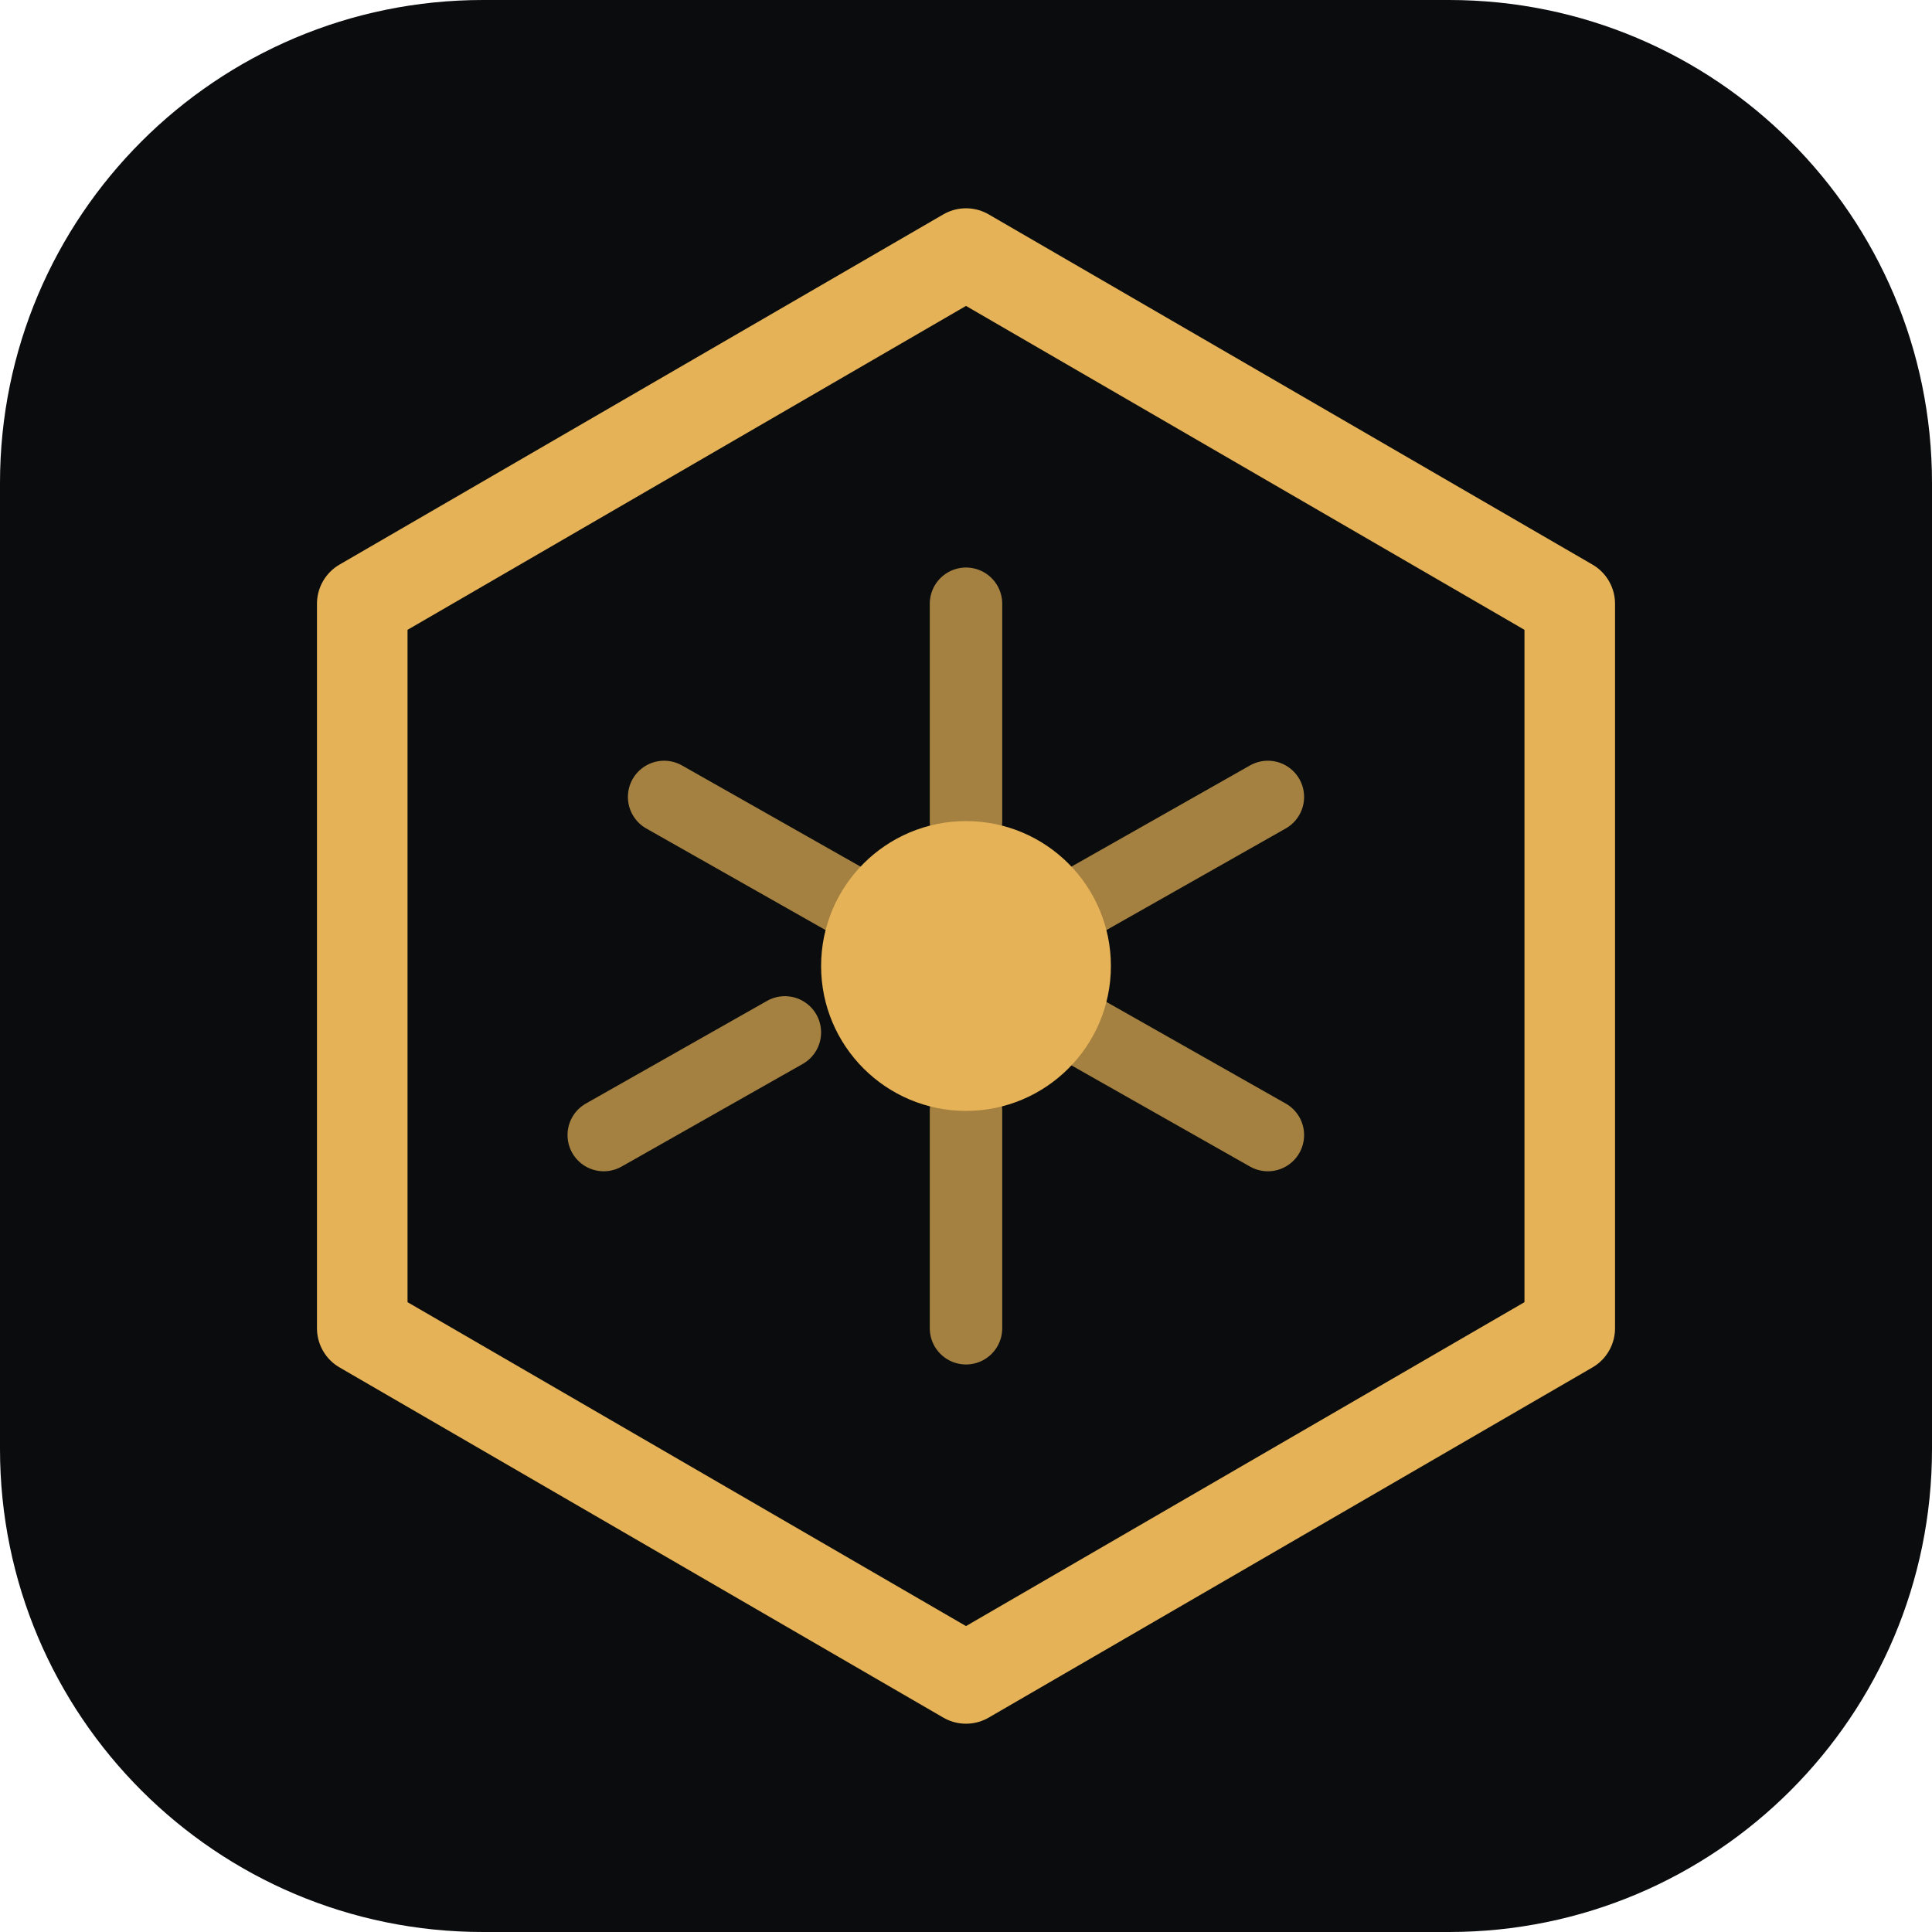
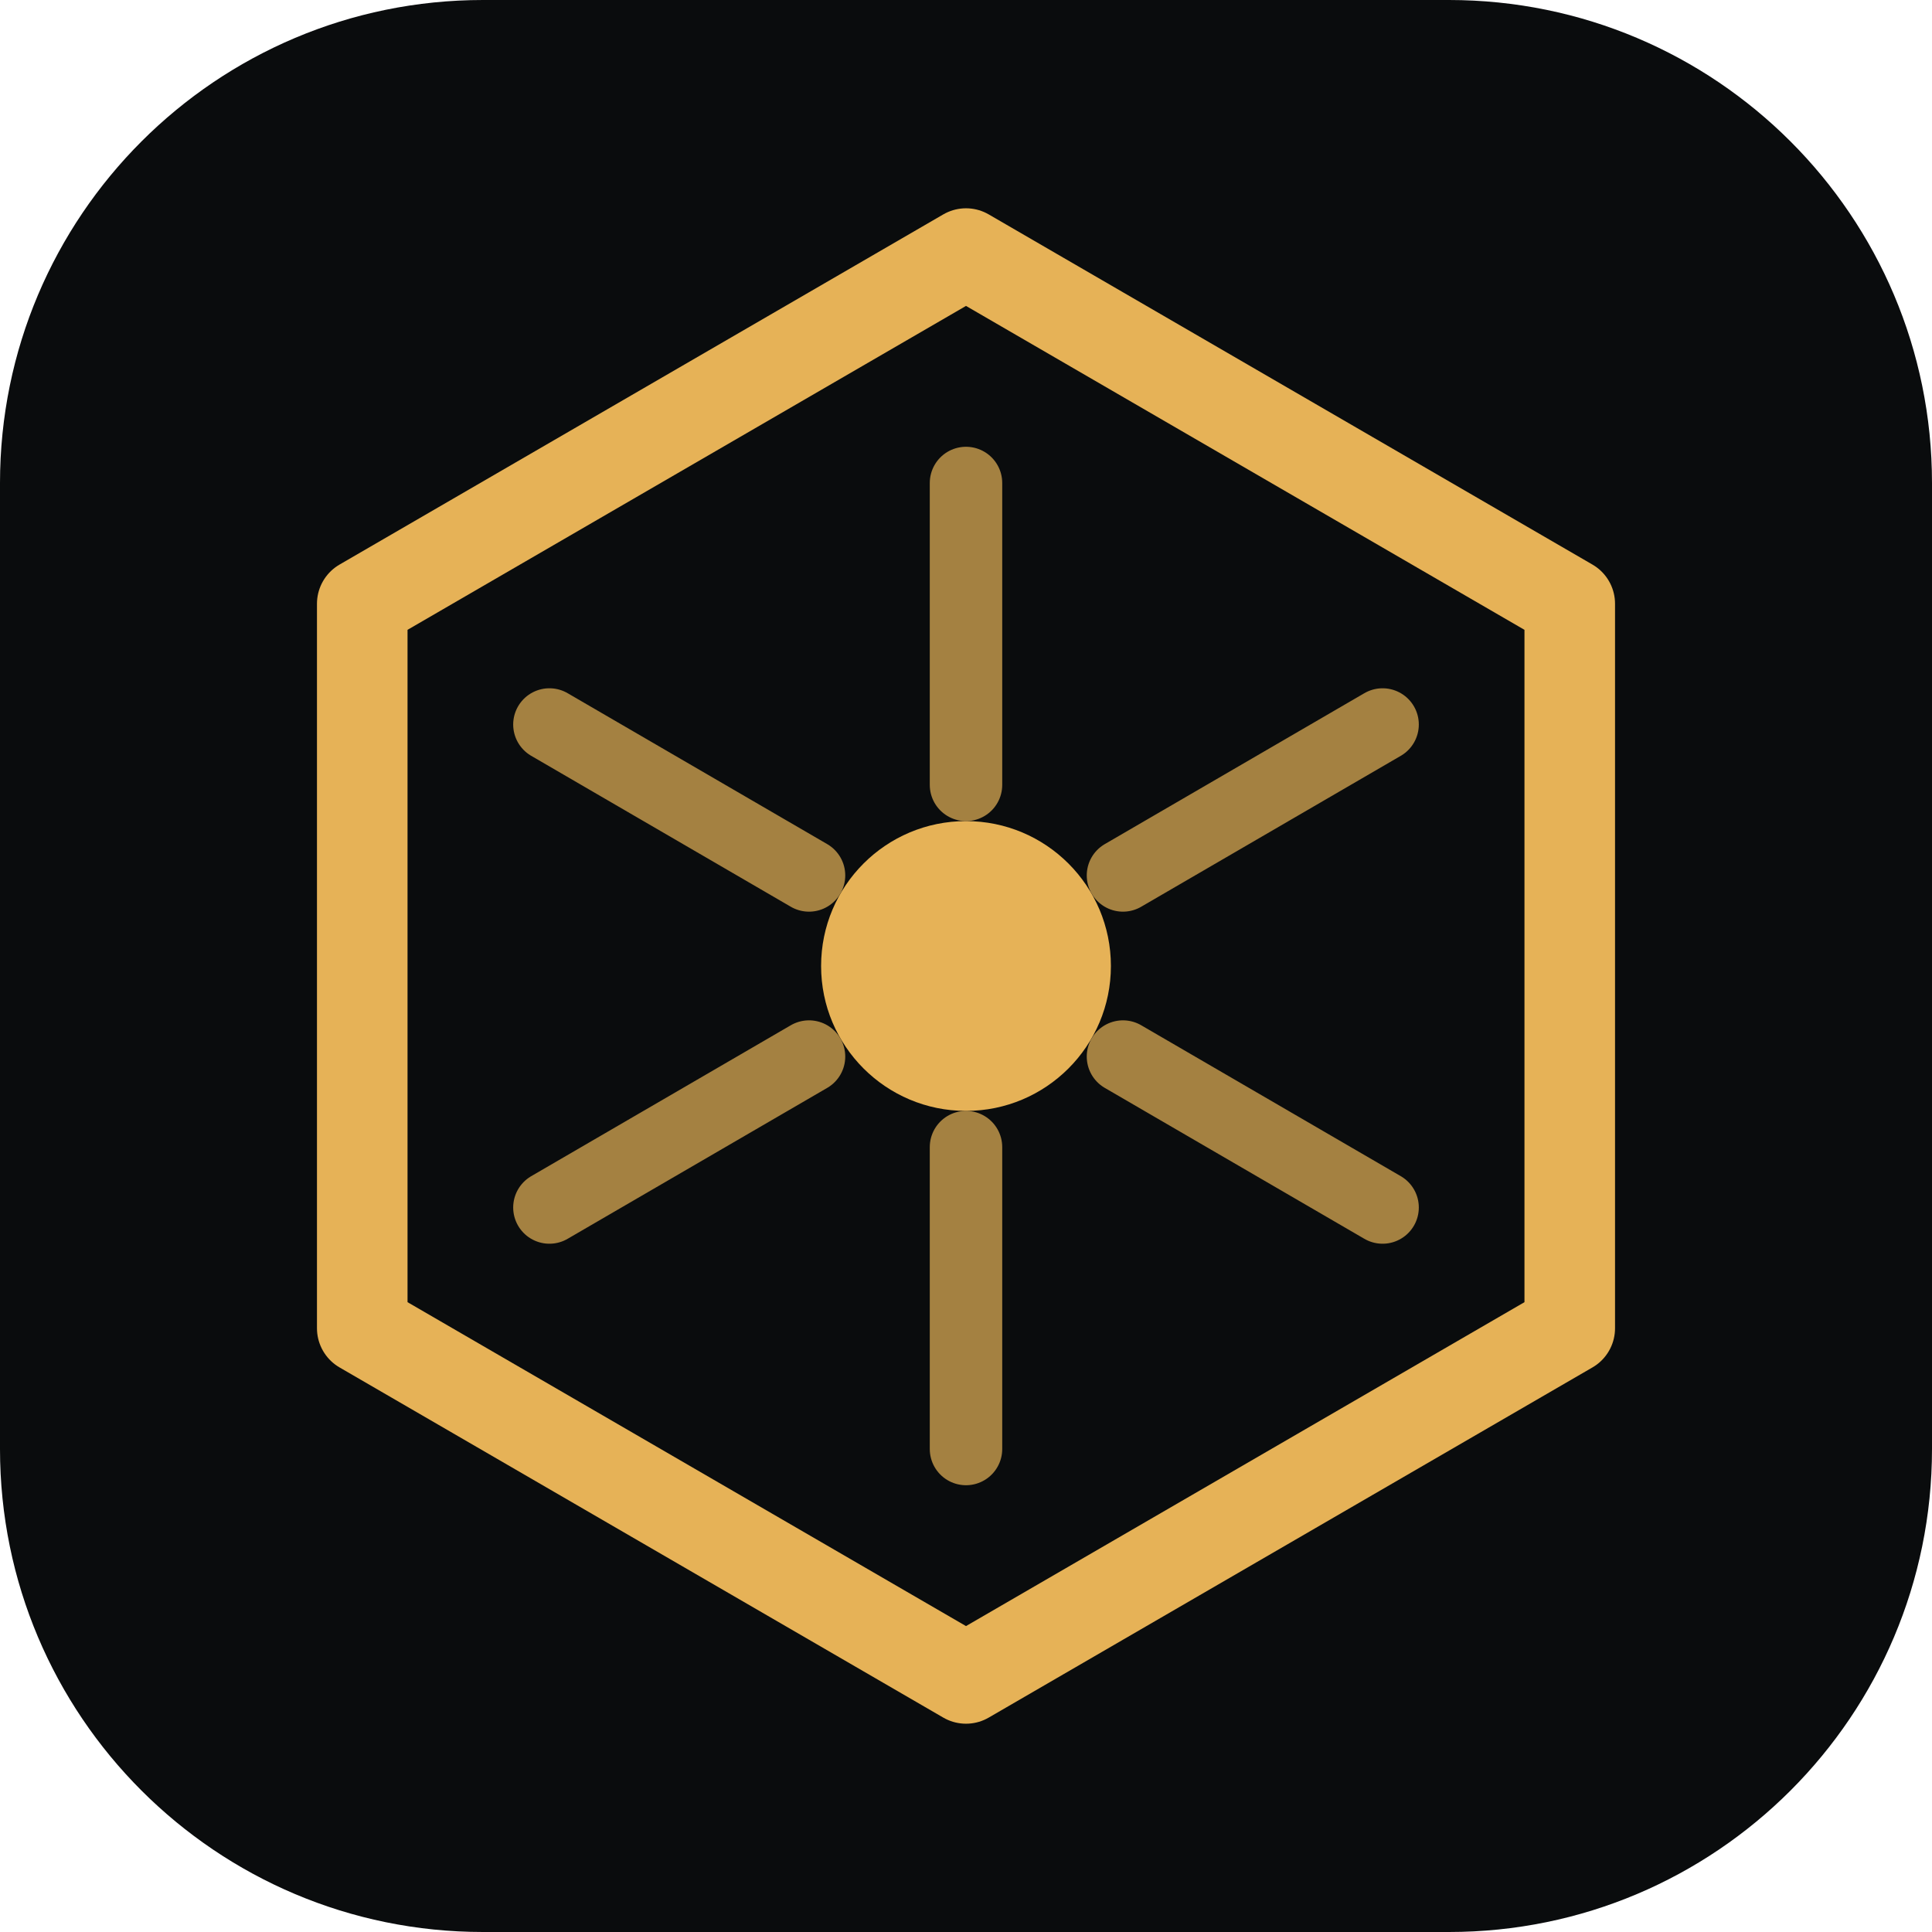
<svg xmlns="http://www.w3.org/2000/svg" width="64" height="64" viewBox="0 0 32 32">
  <rect width="32" height="32" rx="8" fill="#0a0c0d" />
  <path d="M16 4.2 26 10v12L16 27.8 6 22V10L16 4.2Z" fill="none" stroke="#e6b257" stroke-width="1.5" stroke-linejoin="round" />
  <circle cx="16" cy="16" r="2.4" fill="#e6b257" />
-   <path d="M16 10v3.6M16 18.4V22M11 13.2l3 1.7M18 17.1l3 1.7M21 13.2l-3 1.7M13 17.1l-3 1.7" stroke="#e6b257" stroke-width="1.2" stroke-linecap="round" opacity=".7" />
+   <path d="M16 8 16 13M22.9 12 18.6 14.5M22.9 20 18.6 17.5M16 24 16 19M9.1 20 13.4 17.5M9.1 12 13.4 14.5" stroke="#e6b257" stroke-width="1.2" stroke-linecap="round" opacity=".7" />
</svg>
